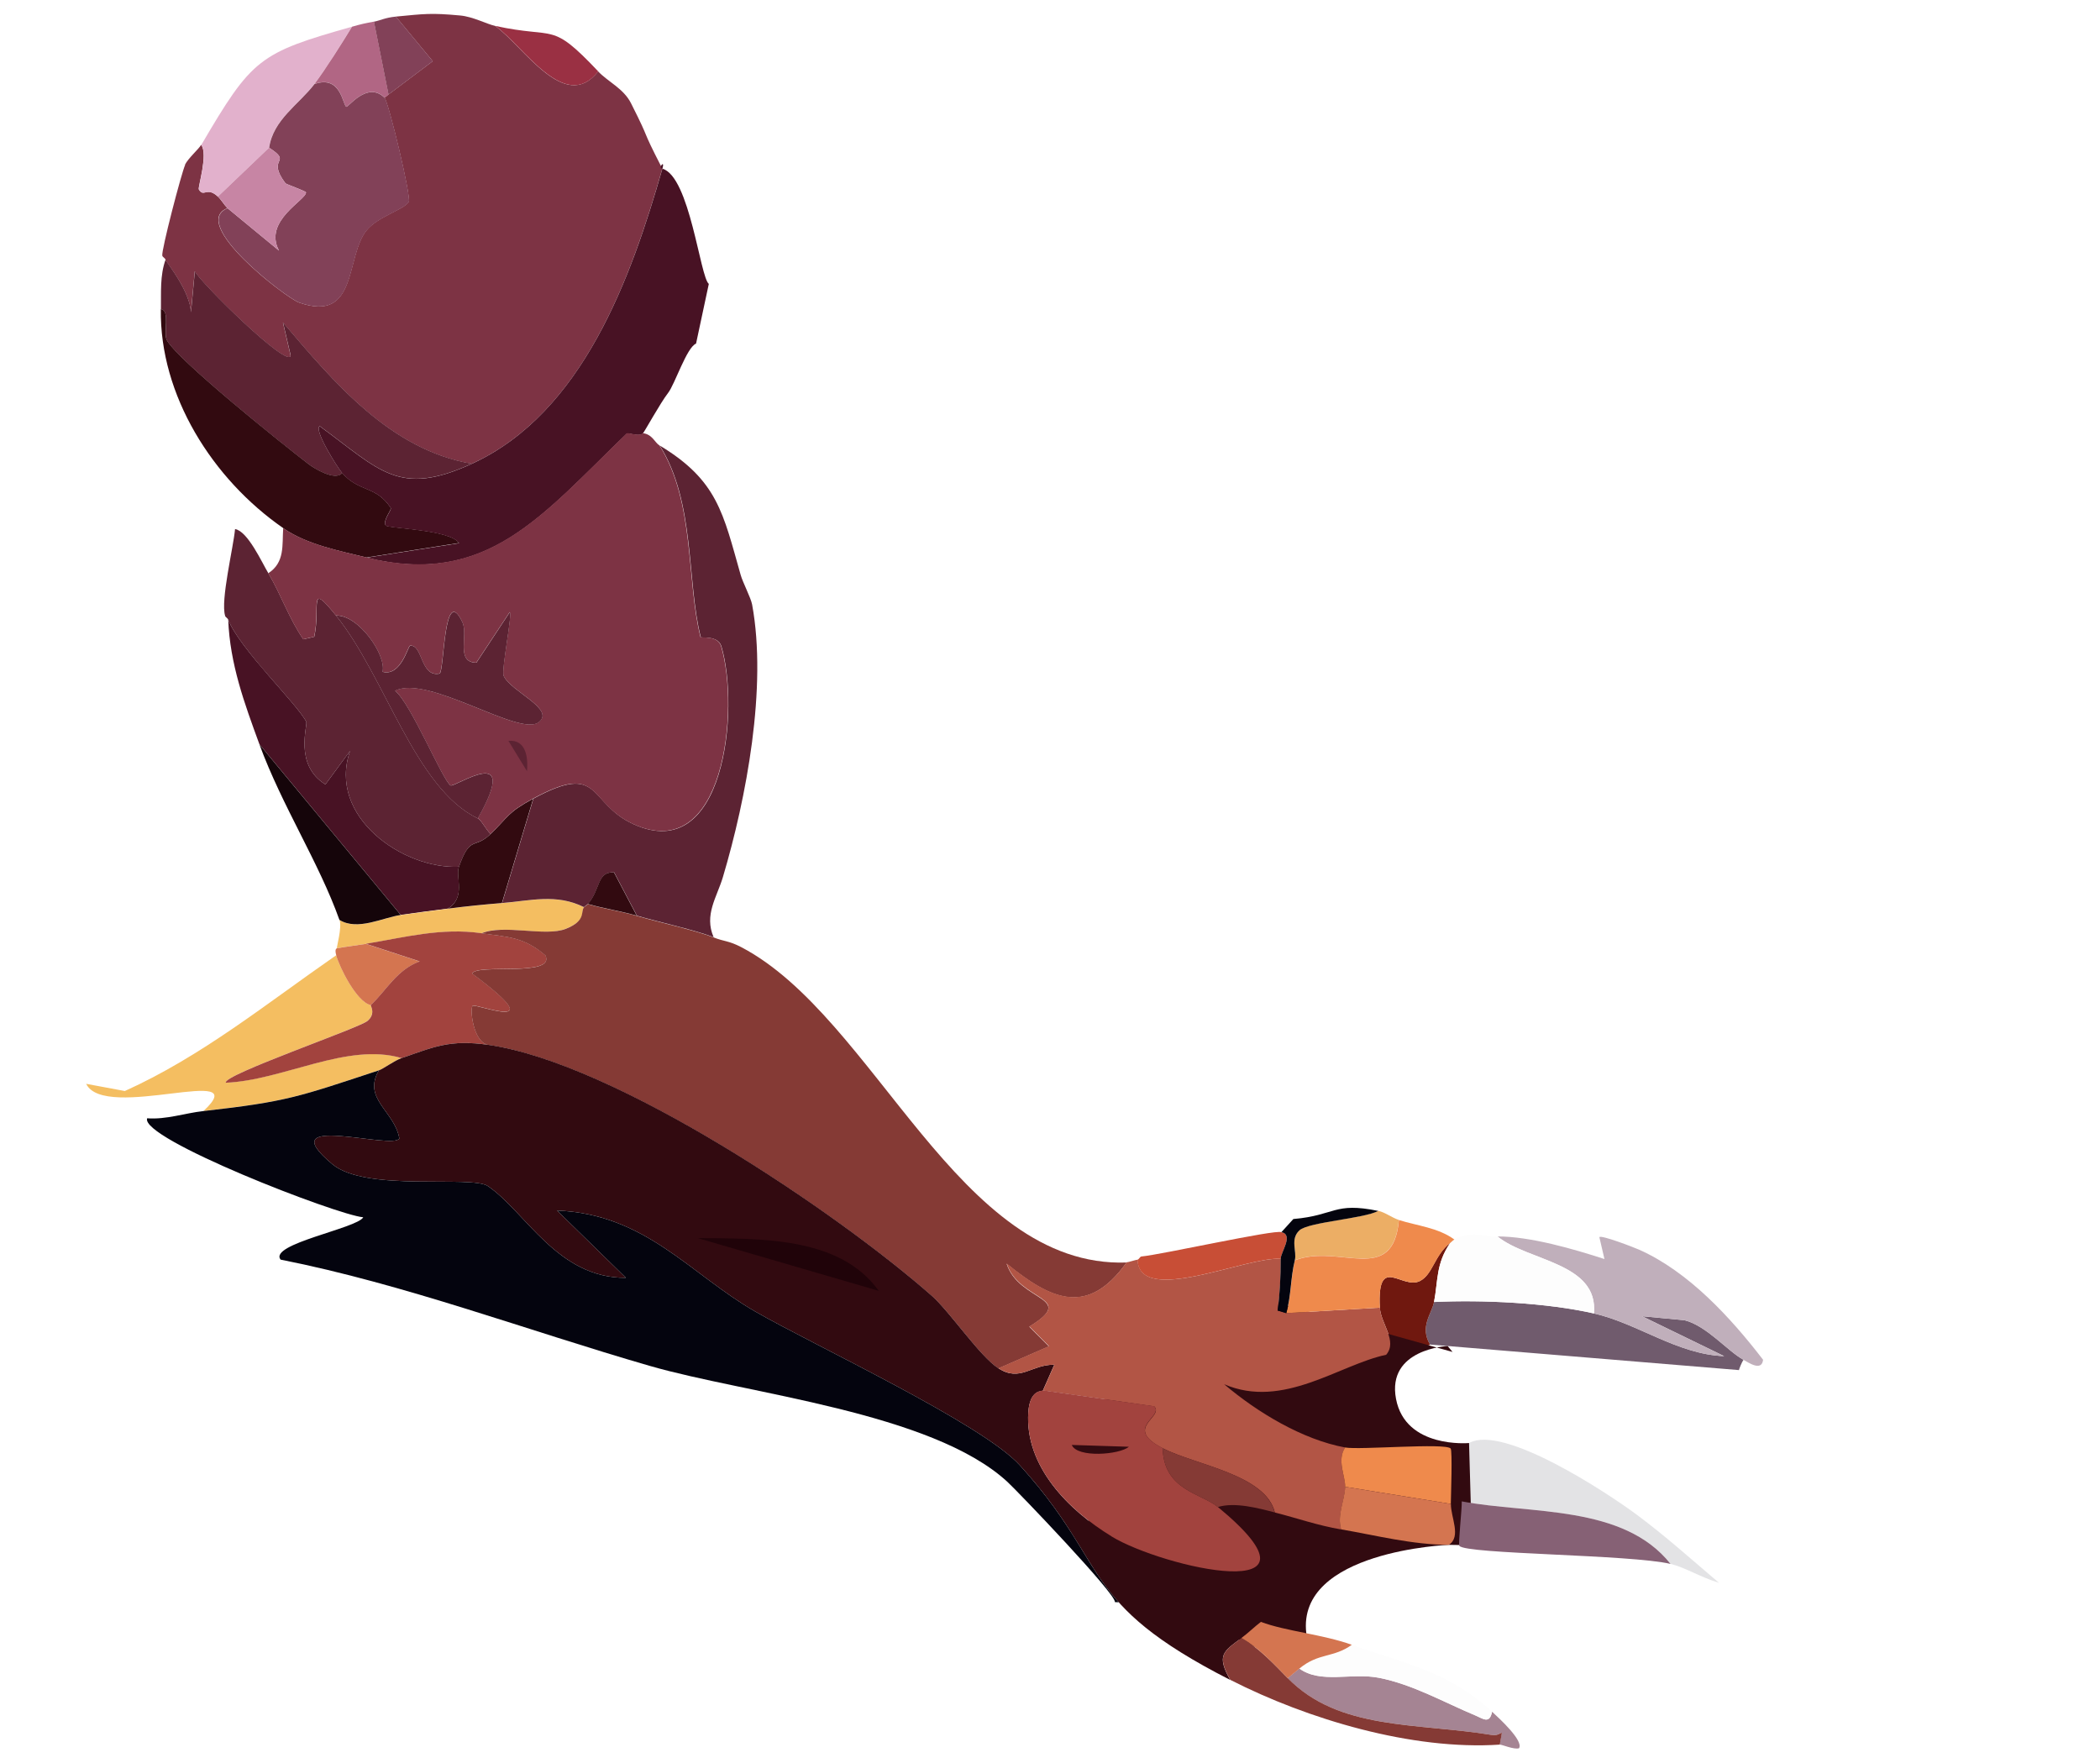
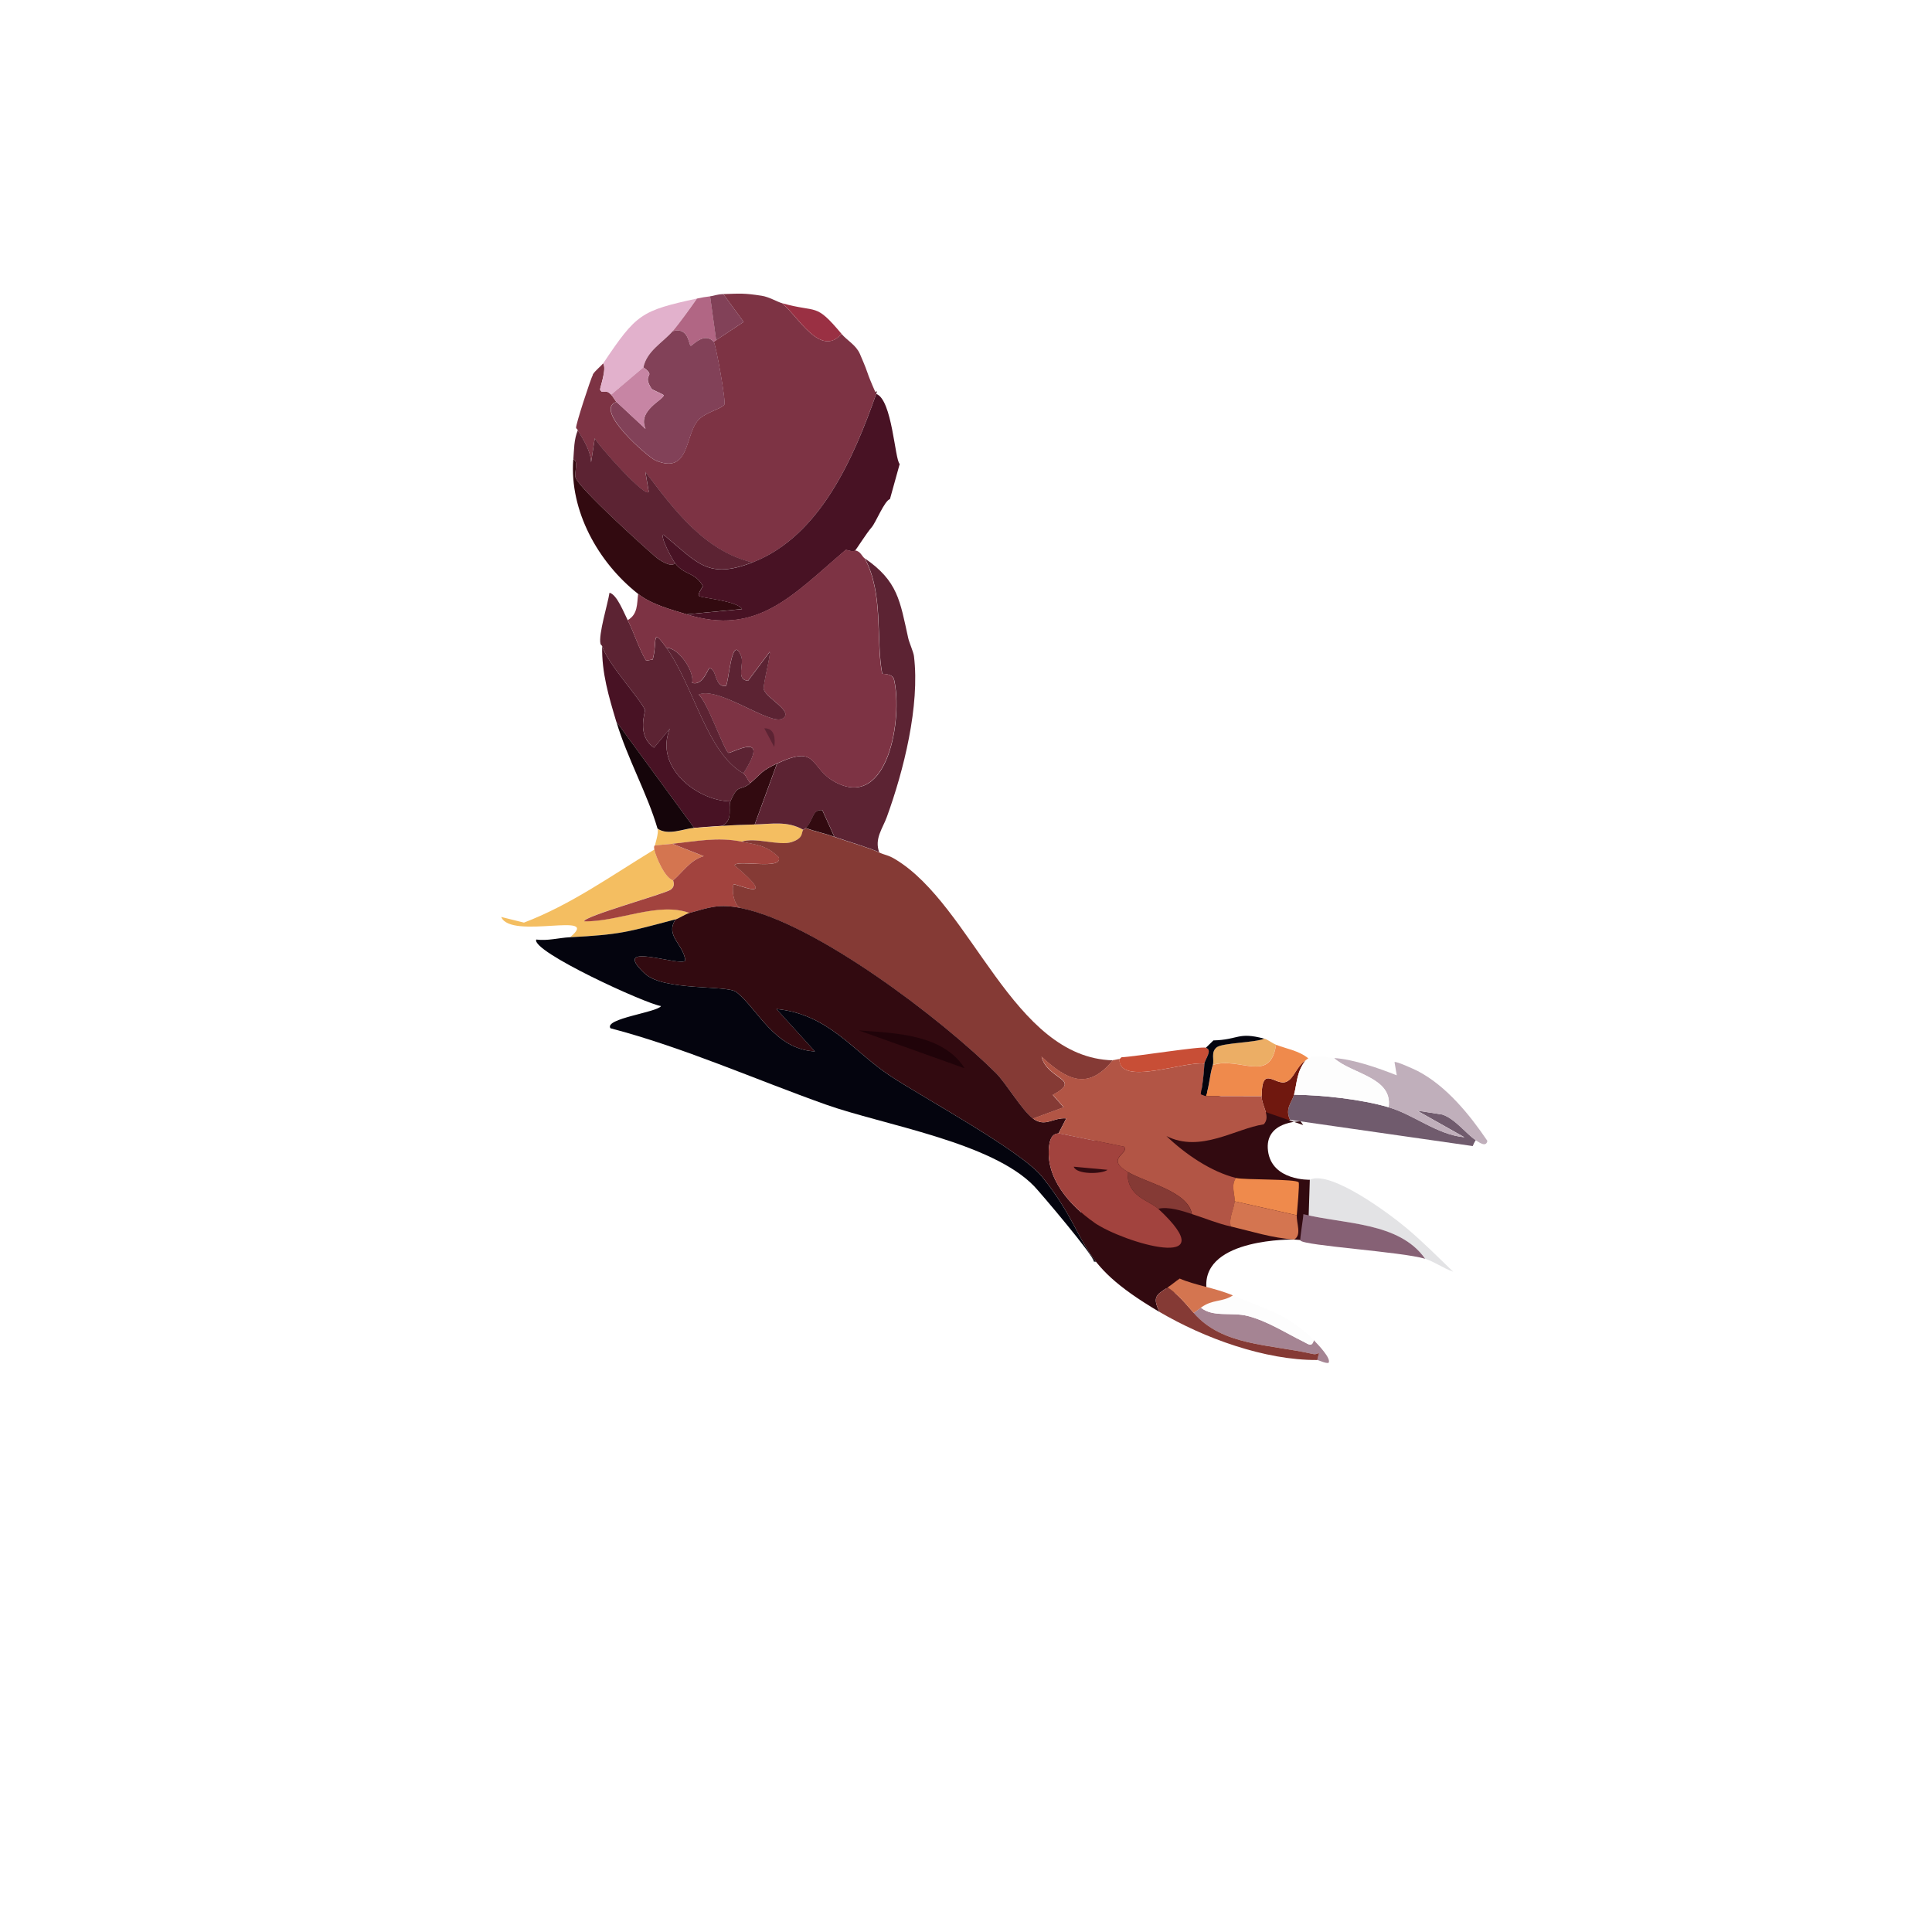
- <svg xmlns="http://www.w3.org/2000/svg" id="Layer_1" version="1.1" viewBox="0 0 230.32 193.31">
+ <svg xmlns="http://www.w3.org/2000/svg" id="ARM_R" version="1.1" viewBox="0 0 500 500">
  <defs>
    <style>
      .st0 {
        fill: #481224;
      }

      .st1 {
        fill: #c0afbb;
      }

      .st2 {
        fill: #866175;
      }

      .st3 {
        fill: #320a10;
      }

      .st4 {
        fill: #ef8a4c;
      }

      .st5 {
        fill: #e2b1cc;
      }

      .st6 {
        fill: #b25545;
      }

      .st7 {
        fill: #824158;
      }

      .st8 {
        fill: #b16684;
      }

      .st9 {
        fill: #853a35;
      }

      .st10 {
        fill: #c84e36;
      }

      .st11 {
        fill: #04040e;
      }

      .st12 {
        fill: #d47550;
      }

      .st13 {
        fill: #200309;
      }

      .st14 {
        fill: #ecae65;
      }

      .st15 {
        fill: #7d3344;
      }

      .st16 {
        fill: #5c2333;
      }

      .st17 {
        fill: #a2433e;
      }

      .st18 {
        fill: #705b6d;
      }

      .st19 {
        fill: #f4be61;
      }

      .st20 {
        fill: #70180f;
      }

      .st21 {
        fill: #15050a;
      }

      .st22 {
        fill: #e3e3e5;
      }

      .st23 {
        fill: #9a3043;
      }

      .st24 {
        fill: #c785a4;
      }

      .st25 {
        fill: #a58493;
      }

      .st26 {
        fill: #fdfdfd;
      }
    </style>
  </defs>
-   <path class="st15" d="M20.28,18.08c.37-.74,1.49-1.7,1.78-2.19.79,1-.38,4.67-.26,4.88.54.93.85-.35,2.08.78.4.37.68.89,1.06,1.28-4.24,1.7,6.46,9.86,7.85,10.35,6.5,2.29,5.06-5.06,7.42-7.93,1.23-1.5,4.06-2.25,4.61-3.1.32-.49-2.23-11.02-2.65-11.43l.43-.35,4.86-3.66-4.05-4.89c3.16-.3,3.82-.42,7.07-.12,1.4.13,2.9.94,3.82,1.14,3.1,2.19,7.65,9.68,11.3,4.99,1.09,1.15,2.78,1.87,3.6,3.48,2.39,4.74.86,2.16,3.44,7.19-3.41,11.92-8.71,26.8-20.9,32.37-8.93-1.52-15.09-8.9-20.71-15.49l.84,3.61c-.18,1.57-9.82-7.91-10.51-9.23l-.51,5.45c.7-2.51-2.6-6.36-2.7-6.73-.04-.17-.3-.27-.35-.43-.14-.5,2.13-9.19,2.51-9.97h-.03Z" />
-   <path class="st16" d="M17.65,33.92c.03-1.83-.12-3.69.51-5.45.1.37,3.39,4.23,2.7,6.73l.51-5.45c.69,1.32,10.33,10.8,10.51,9.23l-.84-3.61c5.62,6.6,11.78,13.97,20.71,15.49-8.03,3.67-10.05.73-16.68-4.12-.7.36,1.93,4.53,2.46,5.14-.75.94-3.1-.52-3.64-.93-2.87-2.19-14.35-11.39-15.59-13.63-.41-.75.4-3.3-.66-3.4h.01Z" />
-   <path class="st3" d="M31.07,57.93c-7.77-5.38-13.57-14.58-13.43-24.02,1.06.1.25,2.65.66,3.4,1.24,2.24,12.72,11.43,15.59,13.63.54.41,2.89,1.87,3.64.93,1.87,2.15,3.71,1.36,5.33,3.84.12.18-.9,1.39-.57,1.91.22.35,7.06.43,8.06,1.94l-10.16,1.59c-3.02-.74-6.53-1.41-9.12-3.21h0Z" />
-   <path class="st5" d="M22.08,15.89c5.57-9.5,6.35-10.08,16.52-12.96-1.11,1.81-2.9,4.68-4.12,6.28-1.7,2.23-4.53,3.9-4.97,6.99l-5.61,5.36c-1.23-1.13-1.54.15-2.08-.78-.13-.21,1.04-3.88.26-4.88h0Z" />
-   <path class="st8" d="M41.02,2.37l1.6,8-.43.35c-1.89-1.88-3.99,1.08-4.21.98-.4-.19-.57-3.52-3.49-2.49,1.21-1.6,3.01-4.46,4.12-6.28.97-.28,1.43-.38,2.41-.56Z" />
-   <path class="st7" d="M41.01,2.38c.73-.14,1.2-.44,2.41-.56l4.05,4.89-4.86,3.66-1.6-8h0Z" />
-   <path class="st0" d="M76.34,37.69c-1.02.4-2.32,4.45-3.06,5.4-.88,1.14-2.59,4.26-2.77,4.45-.42.42-1.62-.12-1.77.03-9.36,9.02-15.31,16.86-28.55,13.6l10.16-1.59c-1-1.51-7.84-1.59-8.06-1.94-.33-.52.69-1.73.57-1.91-1.62-2.49-3.46-1.69-5.33-3.84-.53-.61-3.16-4.79-2.46-5.14,6.63,4.85,8.65,7.79,16.68,4.12,12.18-5.58,17.49-20.46,20.9-32.37.32-1.12-.53,0,0,0,3.01.87,4.13,11.89,5.09,12.64" />
-   <path class="st23" d="M54.31,2.84c6.76,1.48,6.02-.59,11.3,4.99-3.65,4.69-8.2-2.81-11.3-4.99Z" />
-   <path class="st7" d="M29.52,16.21c.44-3.09,3.27-4.76,4.97-6.99,2.91-1.03,3.09,2.3,3.49,2.49.22.1,2.31-2.86,4.21-.98.42.41,2.97,10.94,2.65,11.43-.55.85-3.38,1.61-4.61,3.1-2.36,2.86-.92,10.21-7.42,7.93-1.39-.49-12.08-8.64-7.85-10.35l5.64,4.65c-1.76-3.28,3.01-5.56,2.96-6.39,0-.13-2.19-.9-2.26-1-2.18-2.92.91-2.15-1.79-3.9h0Z" />
-   <path class="st24" d="M23.9,21.56l5.61-5.36c2.69,1.75-.39.99,1.79,3.9.07.1,2.26.88,2.26,1,.05.83-4.72,3.11-2.96,6.39l-5.64-4.65c-.38-.39-.66-.92-1.06-1.28h0Z" />
-   <path class="st16" d="M24.69,67.54c-.52-1.69.91-7.49,1.09-9.51,1.4.24,2.91,3.61,3.66,4.86,1.36,2.28,2.29,5.01,3.83,7.23l1.2-.28c.72-3.33-.7-6.14,2.38-2.33,5.44,6.73,8.64,18.93,15.56,22.26.41.19.92,1.3,1.41,1.7-1.81,1.74-2.22.06-3.48,3.6-6.13.29-14.45-5.48-11.95-12.7l-2.7,3.67c-3.47-2.13-1.92-6.51-2.1-6.87-.96-1.92-7.33-8.01-8.56-11.2-.06-.17-.3-.27-.35-.43h0Z" />
-   <path class="st19" d="M22.32,121.86c5.73-5.32-10.85,1.21-12.87-2.98l4.24.79c8.45-3.81,15.59-9.63,23.18-14.89.35,1.27,2.22,5.11,3.8,5.46-.07.06.58.92-.36,1.73s-15.88,5.93-15.55,6.78c6.26-.25,13.35-4.47,19.29-2.7-.78.27-2,1.18-2.48,1.34-8.86,2.92-10.05,3.43-19.26,4.47h0Z" />
-   <path class="st0" d="M25.03,67.97c1.23,3.18,7.6,9.27,8.56,11.2.18.36-1.37,4.74,2.1,6.87l2.7-3.67c-2.5,7.22,5.82,12.99,11.95,12.7-.4,1.12.8,3.35-1.22,4.59-1.7.22-3.48.44-5.17.69l-15.5-18.72c-1.65-4.5-3.23-8.8-3.42-13.66Z" />
-   <path class="st19" d="M36.95,104.02c-.05-.15.58-2.29.29-3.11,1.97,1.23,4.77-.26,6.72-.54,1.69-.24,3.47-.46,5.17-.69,1.94-.26,3.98-.46,5.94-.62,3.1-.25,5.94-1.07,8.98.45-.4.45.38,1.42-1.99,2.36s-6.8-.55-9.27.5c-4.39-.63-8.41.45-12.67,1.16-1.02.17-2.14.29-3.18.48h.01Z" />
-   <path class="st21" d="M37.23,100.91c-2.25-6.32-6.29-12.49-8.78-19.27l15.5,18.72c-1.95.28-4.74,1.77-6.72.54h0Z" />
-   <path class="st12" d="M36.88,104.79c-.22-.78.08-.74.07-.78,1.04-.18,2.15-.31,3.18-.48l5.9,1.93c-2.51.89-3.71,3.25-5.36,4.79-1.58-.35-3.45-4.19-3.8-5.46h.01Z" />
-   <path class="st3" d="M53.8,91.48c2.02-1.94,1.81-2.32,4.68-3.88l-3.43,11.45c-1.96.16-3.99.36-5.94.62,2.02-1.23.82-3.46,1.22-4.59,1.26-3.54,1.67-1.86,3.48-3.6h0Z" />
-   <path class="st17" d="M40.67,110.24c1.65-1.54,2.85-3.89,5.36-4.79l-5.9-1.93c4.26-.71,8.28-1.79,12.67-1.16,2.97.43,4.66.4,7.03,2.43,1.11,2.41-7.55.86-8.04,1.99,9.06,6.73.47,3.26.06,3.54-.35.24.04,4.08,1.75,4.29-4.26-.62-5.99.22-9.55,1.45-5.95-1.77-13.04,2.46-19.29,2.7-.33-.86,14.6-5.97,15.55-6.78s.3-1.67.36-1.73h0Z" />
-   <path class="st9" d="M52.79,102.38c2.47-1.05,7,.4,9.27-.5s1.59-1.9,1.99-2.36c.12-.13.31-.22.43-.35,1.75.51,3.63.78,5.37,1.29,2.33.68,6.49,1.6,8.41,2.36,1.18.47,1.64.34,3.04,1.07,14.72,7.7,23.78,35.23,42.26,34.59-4.29,5.99-8.3,4.08-13.16.13,1.36,4.23,7.87,3.62,2.49,6.91l2.15,2.16-5.53,2.42c-2.02-1.28-5.33-6.22-7.3-7.95-10.57-9.3-34.69-25.51-48.62-27.53-1.71-.22-2.09-4.06-1.75-4.29.41-.28,9,3.19-.06-3.54.49-1.13,9.15.42,8.04-1.99-2.37-2.03-4.06-2.01-7.03-2.43h0Z" />
-   <path class="st16" d="M58.52,87.59c7.5-4.07,5.89.47,10.92,2.79,10.08,4.64,11.71-12.67,9.68-19.49-.36-1.22-2.23-.88-2.26-1-1.56-6.15-.59-14.84-4.5-21.02,6.35,3.83,6.95,7.43,8.87,14.18.23.83,1.12,2.51,1.26,3.26,1.67,9.07-.63,21.25-3.21,29.91-.65,2.18-2.08,4.13-1.01,6.58-1.92-.76-6.08-1.68-8.41-2.36l-2.5-4.75c-1.91-.11-1.48,1.92-2.88,3.46-.13.13-.31.21-.43.35-3.03-1.51-5.87-.7-8.98-.45l3.43-11.45h.02Z" />
+   <path class="st15" d="M153.4,96.95c.58-1.01,2.23-2.26,2.68-2.92,1.02,1.47-.93,6.51-.78,6.82.68,1.35,1.22-.42,2.85,1.27.53.55.88,1.3,1.38,1.88-6.09,2.03,8.22,14.36,10.13,15.17,8.92,3.76,7.52-6.67,11.07-10.49,1.85-2,5.88-2.81,6.72-3.96.49-.66-2.2-15.63-2.75-16.24l.63-.45,7.12-4.72-5.26-7.2c4.45-.15,5.39-.27,9.92.43,1.95.3,3.99,1.56,5.26,1.92,4.16,3.33,9.91,14.21,15.42,7.95,1.43,1.7,3.74,2.86,4.75,5.18,2.95,6.84,1.02,3.1,4.21,10.37-5.78,16.42-14.47,36.83-32.02,43.61-12.39-2.88-20.4-13.75-27.72-23.46l.87,5.13c-.38,2.19-13.1-11.91-13.95-13.82l-1.17,7.6c1.19-3.46-3.11-9.13-3.22-9.66-.04-.24-.4-.4-.45-.63-.15-.71,3.76-12.7,4.36-13.76h-.04Z" />
+   <path class="st16" d="M148.38,118.92c.2-2.56.14-5.18,1.17-7.6.11.53,4.39,6.21,3.22,9.66l1.17-7.6c.86,1.91,13.57,16.01,13.95,13.82l-.87-5.13c7.32,9.72,15.33,20.57,27.72,23.46-11.56,4.47-14.15.18-23.03-7.18-1.01.45,2.32,6.51,3.01,7.41-1.13,1.25-4.3-.99-5.02-1.61-3.84-3.31-19.15-17.17-20.7-20.42-.51-1.09.84-4.59-.64-4.82,0,0,.01,0,.01,0Z" />
+   <path class="st3" d="M165.16,153.71c-10.44-8.2-17.79-21.58-16.8-34.8,1.48.23.13,3.74.64,4.82,1.55,3.24,16.86,17.09,20.7,20.42.72.62,3.89,2.86,5.02,1.61,2.44,3.17,5.09,2.22,7.15,5.83.15.26-1.38,1.87-.96,2.63.28.51,9.86,1.2,11.13,3.4l-14.37,1.37c-4.17-1.29-9.03-2.53-12.51-5.27h0Z" />
+   <path class="st5" d="M156.11,94.03c8.61-12.84,9.75-13.59,24.25-16.77-1.71,2.44-4.46,6.31-6.3,8.45-2.57,2.98-6.68,5.08-7.56,9.38l-8.31,7.04c-1.63-1.69-2.17.08-2.85-1.27-.16-.31,1.78-5.35.78-6.82h0Z" />
+   <path class="st8" d="M183.79,76.68l1.57,11.35-.63.45c-2.49-2.79-5.68,1.18-5.98,1.02-.54-.3-.5-4.98-4.68-3.78,1.83-2.14,4.59-6,6.3-8.45,1.38-.31,2.04-.41,3.42-.58Z" />
+   <path class="st7" d="M183.78,76.69c1.03-.13,1.72-.52,3.42-.58l5.26,7.2-7.12,4.72-1.57-11.35h0Z" />
+   <path class="st0" d="M230.32,129.16c-1.46.47-3.63,6.04-4.74,7.31-1.33,1.52-3.99,5.75-4.26,6-.62.55-2.26-.3-2.48-.11-13.88,11.85-22.88,22.34-41.16,16.65l14.37-1.37c-1.27-2.2-10.85-2.89-11.13-3.4-.42-.76,1.11-2.37.96-2.63-2.06-3.63-4.71-2.66-7.15-5.83-.69-.9-4.02-6.98-3.01-7.41,8.88,7.36,11.47,11.65,23.03,7.18,17.54-6.79,26.24-27.2,32.02-43.61.54-1.54-.74-.04,0,0,4.15,1.47,4.79,17.01,6.07,18.14" />
+   <path class="st23" d="M202.38,78.46c9.35,2.64,8.49-.32,15.42,7.95-5.51,6.27-11.26-4.63-15.42-7.95Z" />
+   <path class="st7" d="M166.51,95.1c.88-4.29,4.98-6.4,7.56-9.38,4.17-1.2,4.14,3.48,4.68,3.78.3.16,3.48-3.81,5.98-1.02.55.61,3.24,15.58,2.75,16.24-.84,1.14-4.87,1.97-6.72,3.96-3.55,3.81-2.15,14.23-11.07,10.49-1.91-.8-16.2-13.13-10.13-15.17l7.51,6.99c-2.19-4.75,4.69-7.54,4.69-8.71.01-.18-2.99-1.45-3.08-1.59-2.81-4.28,1.46-2.94-2.18-5.62h.01Z" />
+   <path class="st24" d="M158.18,102.13l8.31-7.04c3.62,2.68-.63,1.35,2.18,5.62.09.15,3.09,1.42,3.08,1.59,0,1.17-6.88,3.96-4.69,8.71l-7.51-6.99c-.5-.58-.85-1.35-1.38-1.88h0Z" />
+   <path class="st16" d="M155.41,166.64c-.59-2.41,1.91-10.42,2.33-13.24,1.94.45,3.77,5.3,4.72,7.12,1.71,3.31,2.79,7.21,4.76,10.46l1.71-.29c1.29-4.61-.46-8.66,3.53-3.06,7.06,9.89,10.51,27.26,19.93,32.51.56.3,1.18,1.9,1.83,2.5-2.68,2.29-3.12-.1-5.18,4.75-8.62-.11-19.79-8.9-15.68-18.81l-4.09,4.92c-4.68-3.28-2.14-9.29-2.36-9.81-1.18-2.77-9.6-11.84-11.05-16.42-.07-.24-.4-.4-.45-.63h.01Z" />
+   <path class="st19" d="M147.51,242.57c8.48-6.97-15.31.78-17.79-5.26l5.88,1.46c12.16-4.63,22.66-12.18,33.74-18.91.38,1.81,2.68,7.35,4.87,7.97-.1.08.74,1.34-.65,2.39s-22.76,6.97-22.37,8.19c8.79.18,19.09-5.14,27.26-2.16-1.12.31-2.9,1.49-3.59,1.67-12.66,3.35-14.37,3.96-27.37,4.64h.01Z" />
+   <path class="st0" d="M155.85,167.27c1.46,4.56,9.87,13.63,11.05,16.42.22.52-2.32,6.53,2.36,9.81l4.09-4.92c-4.11,9.91,7.06,18.7,15.68,18.81-.66,1.54.84,4.76-2.1,6.33-2.4.16-4.91.32-7.3.53l-20.15-27.54c-1.93-6.45-3.78-12.61-3.64-19.43Z" />
+   <path class="st19" d="M169.52,218.8c-.06-.21,1.01-3.16.67-4.33,2.66,1.89,6.71.04,9.46-.19,2.39-.19,4.9-.35,7.3-.53,2.74-.2,5.62-.31,8.38-.37,4.37-.09,8.42-1,12.55,1.39-.6.6.41,2.02-2.99,3.14s-9.48-1.34-13.03-.08c-6.1-1.25-11.82-.08-17.86.56-1.44.15-3.02.23-4.5.4h.01s0,.01,0,.01Z" />
+   <path class="st21" d="M170.17,214.46c-2.62-9.05-7.76-18.04-10.68-27.75l20.15,27.54c-2.76.23-6.79,2.08-9.46.19h0Z" />
+   <path class="st12" d="M169.35,219.87c-.24-1.11.17-1.03.16-1.09,1.47-.16,3.04-.25,4.5-.4l8.11,3.2c-3.59,1.04-5.47,4.24-7.92,6.26-2.18-.62-4.48-6.16-4.87-7.97h.01Z" />
+   <path class="st3" d="M194.19,202.65c2.99-2.55,2.73-3.1,6.89-5.04l-5.77,15.76c-2.76.06-5.62.17-8.38.37,2.93-1.55,1.44-4.78,2.1-6.33,2.06-4.86,2.5-2.47,5.18-4.75h-.01Z" />
+   <path class="st17" d="M174.21,227.83c2.44-2.02,4.32-5.21,7.92-6.26l-8.11-3.2c6.03-.64,11.76-1.81,17.86-.56,4.13.85,6.5.95,9.65,4,1.35,3.47-10.65.57-11.44,2.11,12.13,10.2.38,4.61-.21,4.97-.51.31-.29,5.72,2.09,6.16-5.92-1.23-8.41-.2-13.51,1.23-8.19-2.98-18.48,2.35-27.26,2.16-.39-1.23,20.97-7.14,22.37-8.19s.56-2.32.65-2.39h0Z" />
+   <path class="st9" d="M191.86,217.84c3.55-1.26,9.78,1.15,13.03.08,3.26-1.07,2.39-2.53,2.99-3.14.18-.17.45-.28.63-.45,2.41.86,5.02,1.4,7.42,2.26,3.21,1.15,8.96,2.79,11.59,4.02,1.61.76,2.27.61,4.17,1.76,19.98,12.03,30.36,51.38,56.31,52.04-6.52,8.03-11.98,5.02-18.46-.93,1.55,6.04,10.72,5.74,2.91,9.89l2.83,3.21-7.95,2.93c-2.72-1.96-6.95-9.17-9.56-11.76-14.03-13.93-46.47-38.68-65.82-42.68-2.38-.45-2.59-5.87-2.09-6.16.6-.36,12.34,5.23.21-4.97.78-1.54,12.79,1.36,11.44-2.11-3.15-3.05-5.52-3.16-9.65-4h0Z" />
+   <path class="st16" d="M201.13,197.59c10.85-5.07,8.22,1.16,15.07,4.83,13.74,7.35,17.48-16.77,15.21-26.5-.4-1.74-3.05-1.42-3.08-1.59-1.67-8.75.42-20.85-4.53-29.84,8.58,5.9,9.11,11,11.24,20.62.25,1.18,1.36,3.61,1.49,4.68,1.58,12.85-2.68,29.73-7.02,41.65-1.09,3-3.26,5.61-1.97,9.14-2.63-1.23-8.38-2.87-11.59-4.02l-3.1-6.87c-2.67-.32-2.24,2.57-4.33,4.61-.19.17-.45.27-.63.45-4.12-2.37-8.17-1.48-12.55-1.39l5.77-15.76h.03s0-.01,0-.01Z" />
  <g>
-     <path class="st3" d="M41.56,117.4c.48-.16,1.7-1.07,2.48-1.34,3.56-1.22,5.28-2.07,9.55-1.45,13.94,2.01,38.06,18.23,48.62,27.53,1.97,1.74,5.28,6.67,7.3,7.95,2.4,1.53,3.59-.43,6.12-.4-.42.94-.83,1.9-1.25,2.83-.06.13-1.43-.18-1.6,2.4-.39,5.93,4.44,10.75,9.12,13.61,4.19,3.63,10.99,7.38,16.38,9.39-.73.55-1.39,1.22-2.13,1.76-2.02,1.47-2.74,1.91-1.22,4.59-16.78-8.56-13.02-12.48-23.09-23.56-4.15-4.57-22.58-13.15-29.02-16.86-7.13-4.1-12.02-10.69-21.72-11.07l7.55,7.38c-7.53.04-11-7.25-15.14-10.06-1.82-1.23-13.35.68-17.04-2.39-7.01-5.83,6.66-1.51,7.33-2.84-.54-3.02-4.08-4.35-2.24-7.47h0Z" />
-     <path class="st3" d="M82.33,132.42c-9.76,2.3-17.35-2.78-22.53-10.75,2.83,2.13,23.09,8,22.53,10.75Z" />
-     <path class="st13" d="M96.38,141.59l-19.86-5.79c6.71.08,15.55-.24,19.86,5.79Z" />
+     <path class="st3" d="M174.85,237.94c.69-.18,2.47-1.36,3.59-1.67,5.09-1.41,7.57-2.46,13.51-1.23,19.37,3.99,51.81,28.76,65.82,42.68,2.61,2.6,6.84,9.79,9.56,11.76,3.23,2.35,5.07-.3,8.61-.04-.67,1.28-1.32,2.59-1.99,3.86-.1.18-1.99-.37-2.44,3.23-1.05,8.28,5.32,15.44,11.63,19.84,5.57,5.44,14.78,11.27,22.17,14.54-1.07.71-2.05,1.59-3.13,2.29-2.96,1.89-4,2.45-2.1,6.33-22.8-13.41-17.2-18.59-30.37-34.97-5.43-6.76-30.54-20.33-39.25-26.08-9.65-6.35-15.94-16-29.51-17.35l9.96,10.98c-10.56-.58-14.81-11.09-20.37-15.38-2.45-1.88-18.77-.17-23.68-4.79-9.33-8.76,9.46-1.55,10.51-3.36-.5-4.28-5.35-6.44-2.51-10.66h0Z" />
+     <path class="st3" d="M230.72,262.43c-13.87,2.4-24.08-5.36-30.67-16.97,3.79,3.22,31.69,13.16,30.67,16.97Z" />
+     <path class="st13" d="M249.64,276.47l-27.35-9.79c9.4.68,21.81.98,27.35,9.79Z" />
  </g>
  <g>
-     <path class="st15" d="M29.42,62.88c1.85-1.2,1.51-3.09,1.64-4.95,2.59,1.79,6.1,2.47,9.12,3.21,13.24,3.26,19.19-4.59,28.55-13.6.16-.15,1.35.39,1.77-.03,1.06.13,1.32,1.05,1.83,1.35,3.91,6.18,2.94,14.87,4.5,21.02.03.12,1.9-.22,2.26,1,2.04,6.82.4,24.13-9.68,19.49-5.03-2.31-3.42-6.86-10.92-2.79-2.87,1.56-2.66,1.94-4.68,3.88-.49-.4-1-1.51-1.41-1.7,4.83-8.53-2.54-3.34-2.99-3.62-.88-.54-4.38-9.05-6.09-10.38,3.64-1.82,13.62,5.1,15.76,3.45,1.86-1.44-3.04-3.35-3.84-5.07-.29-.63.98-6.85.66-7l-3.66,5.54c-2.31-.03-.85-3.01-1.54-4.46-2.06-4.32-1.97,5.41-2.49,5.65-2.12.46-1.84-3.22-3.24-3.05-.23.03-1.02,3.42-3.02,2.86.45-1.84-2.66-6.27-5.11-6.17-3.08-3.81-1.67-1-2.38,2.33l-1.2.28c-1.54-2.22-2.47-4.95-3.83-7.23h0Z" />
-     <path class="st16" d="M52.41,89.78c-6.92-3.32-10.12-15.52-15.56-22.26,2.45-.11,5.56,4.33,5.11,6.17,2.01.55,2.79-2.83,3.02-2.86,1.4-.18,1.12,3.51,3.24,3.05.52-.24.43-9.97,2.49-5.65.69,1.45-.78,4.43,1.54,4.46l3.66-5.54c.32.15-.95,6.37-.66,7,.8,1.72,5.7,3.63,3.84,5.07-2.13,1.64-12.12-5.27-15.76-3.45,1.71,1.32,5.22,9.84,6.09,10.38.44.28,7.81-4.91,2.99,3.62h0Z" />
-     <path class="st16" d="M57.8,84.59l-2.04-3.33c1.96-.18,2.17,1.89,2.04,3.33Z" />
+     <path class="st15" d="M162.43,160.5c2.69-1.53,2.38-4.2,2.72-6.8,3.48,2.73,8.34,3.98,12.51,5.27,18.28,5.69,27.28-4.81,41.16-16.65.24-.2,1.86.66,2.48.11,1.47.27,1.76,1.58,2.45,2.05,4.96,8.99,2.87,21.09,4.53,29.84.03.17,2.68-.15,3.08,1.59,2.28,9.73-1.47,33.85-15.21,26.5-6.85-3.66-4.21-9.9-15.07-4.83-4.15,1.94-3.89,2.49-6.89,5.04-.65-.6-1.27-2.2-1.83-2.5,7.49-11.55-3.28-4.9-3.89-5.33-1.19-.83-5.38-13.05-7.66-15.06,5.26-2.24,18.66,8.3,21.8,6.16,2.73-1.86-3.98-4.95-4.95-7.43-.35-.91,1.95-9.52,1.52-9.76l-5.6,7.46c-3.24-.24-.94-4.29-1.78-6.38-2.52-6.23-3.22,7.42-3.97,7.71-3.01.47-2.31-4.67-4.28-4.55-.32.02-1.72,4.71-4.47,3.75.79-2.54-3.2-9.01-6.64-9.08-4-5.6-2.26-1.54-3.53,3.06l-1.71.29c-1.97-3.24-3.04-7.15-4.76-10.46h-.01Z" />
+     <path class="st16" d="M192.39,200.15c-9.42-5.24-12.87-22.61-19.93-32.51,3.44.05,7.43,6.54,6.64,9.08,2.77.94,4.15-3.73,4.47-3.75,1.98-.13,1.27,5.01,4.28,4.55.75-.29,1.44-13.94,3.97-7.71.84,2.09-1.47,6.14,1.78,6.38l5.6-7.46c.44.24-1.87,8.85-1.52,9.76.98,2.48,7.68,5.57,4.95,7.43-3.12,2.12-16.54-8.41-21.8-6.16,2.29,1.99,6.49,14.23,7.66,15.06.59.43,11.36-6.22,3.89,5.33h0Z" />
+     <path class="st16" d="M200.38,193.33l-2.58-4.84c2.76-.09,2.88,2.83,2.58,4.84Z" />
  </g>
-   <path class="st3" d="M64.46,99.15c1.41-1.54.97-3.57,2.88-3.46l2.5,4.75c-1.74-.51-3.62-.78-5.37-1.29h-.01Z" />
-   <path class="st11" d="M122.7,175.75c-3.71-4.14-4.68-8.24-10.86-15.04-4.15-4.57-22.58-13.15-29.02-16.86-7.13-4.1-12.02-10.69-21.72-11.07l7.55,7.38c-7.53.04-11-7.25-15.14-10.06-1.82-1.23-13.35.68-17.04-2.39-7.01-5.83,6.66-1.51,7.33-2.84-.54-3.02-4.08-4.35-2.24-7.47-8.86,2.92-10.05,3.43-19.26,4.47-2.01.22-4.07.95-6.16.79-.84,2.22,20.79,10.6,23.7,10.86-.69,1.22-10.37,2.93-9.07,4.64,13.7,2.72,27,7.76,40.5,11.66,10.71,3.1,30.9,5.05,39.22,12.72,1.13,1.04,11.94,12.32,11.79,13.19" />
-   <path class="st18" d="M157.29,142.81c5.35-.25,12.36.08,17.54,1.26,4.81,1.1,9.12,4.48,14.27,4.68l-9.01-4.38,4.67.44c2.44.62,4.7,3.38,6.46,4.34-.16.21-.49,1.02-.5,1.13l-33.88-2.8c-1.16-1.98.18-3.34.44-4.67h.01Z" />
-   <path class="st22" d="M161.13,158.28c3.73-2.09,15.16,5.48,18.3,7.8s6.12,5,9.1,7.53c-1.99-.59-3.72-1.69-5.3-2.07-5.2-6.52-15.37-5.43-22.9-6.86-.05-1.53-1.07-5.35.8-6.4Z" />
-   <path class="st20" d="M151.33,143.43c-.3-5.96,2.43-1.93,4.4-2.92,1.42-.72,1.58-2.85,3.34-4.2-1.6,2.3-1.34,4.18-1.79,6.5-.26,1.33-1.6,2.69-.44,4.67-1.52.82-3.2.78-4.81,1.12,1.28-1.51-.6-3.42-.69-5.17h-.01Z" />
-   <path class="st1" d="M174.82,144.07c.5-5.6-7.23-5.71-10.58-8.45,3.59,0,8.31,1.37,11.73,2.48l-.56-2.41c.27-.23,3.72,1.1,4.38,1.39,5.42,2.42,10.03,7.45,13.58,12.07-.16,1.31-1.57.32-2.16,0-1.76-.97-4.02-3.72-6.46-4.34l-4.67-.44,9.01,4.38c-5.15-.2-9.46-3.58-14.27-4.68h0Z" />
-   <path class="st3" d="M159.31,148.29l-20.07-5.62-19.18,11.49-.77,15.06s25.05,18.98,23.98,9.93c-1.07-9.05,15.62-9.7,15.62-9.7l2.55.04-.32-11.21s-6.97.65-8.01-4.84,5.66-5.8,5.66-5.8" />
-   <path class="st26" d="M159.5,135.96c1.54-.9,3.21-.34,4.74-.34,3.35,2.74,11.08,2.85,10.58,8.45-5.18-1.18-12.19-1.51-17.54-1.26.45-2.32.19-4.2,1.79-6.5.15-.11.28-.26.43-.35Z" />
-   <path class="st14" d="M142.01,138.23c.25-1-.53-2.32.51-3.29.98-.91,7.08-1.28,8.64-2.13.75.16,1.51.76,2.26,1-.65,7.29-6.55,2.53-11.4,4.42h0Z" />
-   <path class="st6" d="M109.52,150.07l5.53-2.42-2.15-2.16c5.38-3.3-1.13-2.68-2.49-6.91,4.86,3.95,8.87,5.87,13.16-.13.23,0,.94-.26,1.2-.28.19,5.13,12.03-.4,15.7-.09,0,1.91-.08,3.77-.34,5.66l.95.29,10.26-.6c.09,1.76,1.97,3.67.69,5.17-5.12,1.07-11.3,6.02-17.77,3.23,3.61,3.07,8.59,6.08,13.28,6.94-.95,1.39.03,3.17,0,4.32-.05,1.48-.92,3.12-.44,4.67-2.63-.45-4.76-1.22-7.28-1.86-.99-4.16-8.73-5.21-12.29-7.04-4.42-2.26.2-3.41-.94-4.6l-12.2-1.74c.42-.94.83-1.89,1.25-2.83-2.53-.03-3.72,1.92-6.12.4v-.02Z" />
-   <path class="st25" d="M141.22,184.07l1.28-1.06c2.34,1.71,5.7.43,8.73,1.02,3.72.73,7.15,2.7,10.6,4.14.82.34,1.54.97,1.81-.42.77.71,3.5,3.2,2.96,4.01-.56.17-1.89-.42-2.12-.4.39-2.25.36-.86-.88-1.06-8.24-1.35-16.76-.5-22.37-6.23h-.01Z" />
-   <path class="st9" d="M134.94,184.26c-1.52-2.68-.8-3.11,1.22-4.59,1.96,1.11,3.52,2.81,5.08,4.4,5.61,5.74,14.13,4.88,22.37,6.23,1.24.2,1.27-1.19.88,1.06-9.62.64-21.06-2.77-29.55-7.1h0Z" />
-   <path class="st4" d="M147.53,163.09c.04-1.15-.94-2.94,0-4.32,1.58.29,11.01-.53,11.57.11.21.22.03,5.24.02,6.08l-11.6-1.88h0Z" />
-   <path class="st12" d="M147.09,167.75c-.48-1.56.39-3.19.44-4.67l11.6,1.88c-.03,1.44,1.18,3.59-.23,4.49-4.04-.02-7.88-1.02-11.81-1.7h0Z" />
-   <path class="st26" d="M142.51,183.01c2.1-1.74,3.75-1.15,5.74-2.6,5.72,2.04,10.47,2.83,15.4,7.34-.28,1.39-.99.76-1.81.42-3.45-1.44-6.88-3.41-10.6-4.14-3.02-.59-6.38.69-8.73-1.02h0Z" />
-   <path class="st12" d="M136.16,179.66c.74-.54,1.4-1.21,2.13-1.76,2.76,1.03,6.72,1.35,9.97,2.51-1.99,1.45-3.64.86-5.74,2.6l-1.28,1.06c-1.56-1.59-3.12-3.29-5.08-4.4h0Z" />
-   <path class="st4" d="M142.03,138.24c4.85-1.89,10.75,2.87,11.4-4.42,2.02.64,4.29.83,6.08,2.14-.16.09-.29.24-.43.35-1.76,1.36-1.92,3.48-3.34,4.2-1.97.99-4.71-3.04-4.4,2.92l-10.26.6c.55-1.91.46-3.87.94-5.8h.01Z" />
-   <path class="st10" d="M140.45,138.08c-3.67-.31-15.5,5.22-15.7.09.16-.01.28-.34.43-.35,2.23-.21,14.65-2.98,15.36-2.67,1.37.3-.08,2.19-.08,2.94h0Z" />
+   <path class="st3" d="M208.48,214.29c2.11-2.04,1.66-4.92,4.33-4.61l3.1,6.87c-2.4-.86-5.01-1.4-7.42-2.26,0,0-.01,0-.01,0Z" />
+   <path class="st11" d="M283.65,326.56c-4.85-6.12-5.86-11.94-13.95-22-5.43-6.76-30.54-20.33-39.25-26.08-9.65-6.35-15.94-16-29.51-17.35l9.96,10.98c-10.56-.58-14.81-11.09-20.37-15.38-2.45-1.88-18.77-.17-23.68-4.79-9.33-8.76,9.46-1.55,10.51-3.36-.5-4.28-5.35-6.44-2.51-10.66-12.66,3.35-14.37,3.96-27.37,4.64-2.84.14-5.78.99-8.7.59-1.36,3.04,28.24,16.61,32.3,17.22-1.07,1.65-14.78,3.23-13.1,5.74,18.97,4.97,37.19,13.15,55.78,19.76,14.75,5.25,42.88,9.68,53.9,21.14,1.5,1.55,15.7,18.27,15.41,19.48" />
+   <path class="st18" d="M334.91,283.31c7.52.1,17.32,1.15,24.48,3.25,6.65,1.95,12.4,7.05,19.61,7.76l-12.26-6.9,6.51,1.01c3.37,1.07,6.3,5.13,8.69,6.63-.24.28-.77,1.39-.8,1.54l-47.25-6.78c-1.46-2.87.53-4.67,1.01-6.51h.01s0,0,0,0Z" />
+   <path class="st22" d="M338.98,305.32c5.4-2.61,20.79,8.96,24.99,12.48,4.21,3.52,8.16,7.52,12.12,11.32-2.74-.99-5.07-2.68-7.25-3.35-6.74-9.58-21.08-8.91-31.52-11.55.06-2.15-1.05-7.59,1.66-8.9h0Z" />
+   <path class="st20" d="M326.5,283.68c.08-8.38,3.57-2.5,6.41-3.72,2.05-.89,2.45-3.86,5.04-5.6-2.44,3.09-2.23,5.75-3.06,8.96-.48,1.84-2.47,3.64-1.01,6.51-2.2,1.02-4.55.82-6.84,1.16,1.92-2.01-.55-4.84-.53-7.3h-.01Z" />
+   <path class="st1" d="M359.37,286.56c1.17-7.81-9.65-8.61-14.12-12.74,5.03.3,11.53,2.62,16.23,4.47l-.58-3.42c.4-.3,5.12,1.86,6.02,2.32,7.39,3.85,13.43,11.29,18.01,18.06-.33,1.82-2.23.32-3.03-.18-2.38-1.51-5.32-5.55-8.69-6.63l-6.51-1.01,12.26,6.9c-7.2-.71-12.96-5.82-19.61-7.76h0Z" />
+   <path class="st3" d="M337.28,291.17l-27.65-9.57-27.85,14.49-2.35,21.04s33.51,28.71,32.77,15.94,22.71-12.28,22.71-12.28l3.57.27.5-15.74s-9.82.32-10.82-7.46c-.99-7.78,8.42-7.65,8.42-7.65" />
+   <path class="st26" d="M338.58,273.9c2.23-1.13,4.53-.21,6.67-.08,4.46,4.12,15.29,4.93,14.12,12.74-7.16-2.09-16.96-3.14-24.48-3.25.83-3.21.62-5.87,3.06-8.96.22-.14.41-.34.63-.45h0Z" />
+   <path class="st14" d="M313.88,275.61c.43-1.38-.55-3.3.99-4.57,1.45-1.19,10.03-1.2,12.29-2.26,1.04.29,2.05,1.19,3.08,1.59-1.53,10.16-9.39,2.99-16.35,5.23h-.01Z" />
+   <path class="st6" d="M267.34,289.46l7.95-2.93-2.83-3.21c7.82-4.17-1.36-3.85-2.91-9.89,6.48,5.95,11.94,8.98,18.46.93.32.02,1.34-.29,1.71-.29-.17,7.21,16.89.45,22.01,1.2-.16,2.68-.43,5.28-.95,7.9l1.31.49,14.43.02c-.02,2.47,2.45,5.31.53,7.3-7.27,1.07-16.35,7.48-25.18,3.03,4.8,4.61,11.53,9.25,18.03,10.85-1.45,1.87-.23,4.45-.36,6.05-.19,2.07-1.55,4.3-1.01,6.51-3.65-.85-6.57-2.11-10.05-3.22-1.04-5.91-11.8-8.04-16.63-10.9-6-3.54.57-4.76-.93-6.53l-16.95-3.47c.67-1.28,1.32-2.58,1.99-3.86-3.54-.26-5.38,2.38-8.61.04v-.03s0,0,0,0Z" />
+   <path class="st25" d="M308.9,339.79l1.88-1.38c3.14,2.59,7.95,1.08,12.15,2.17,5.15,1.34,9.79,4.39,14.51,6.7,1.12.55,2.08,1.49,2.57-.44,1.02,1.06,4.64,4.78,3.81,5.87-.8.19-2.61-.75-2.94-.74.74-3.12.58-1.17-1.14-1.56-11.43-2.59-23.45-2.11-30.83-10.62h-.01s0,0,0,0Z" />
+   <path class="st9" d="M300.09,339.52c-1.9-3.88-.86-4.43,2.1-6.33,2.65,1.72,4.7,4.24,6.75,6.6,7.38,8.52,19.39,8.03,30.83,10.62,1.72.38,1.88-1.56,1.14,1.56-13.54.09-29.28-5.66-40.82-12.44h0Z" />
+   <path class="st4" d="M319.52,310.91c.15-1.61-1.07-4.2.36-6.05,2.19.54,15.48.19,16.21,1.13.28.33-.4,7.35-.48,8.52l-16.1-3.61h.01Z" />
+   <path class="st12" d="M318.51,317.41c-.54-2.23.82-4.44,1.01-6.51l16.1,3.61c-.16,2.02,1.35,5.13-.7,6.27-5.66-.37-10.96-2.09-16.41-3.38h0Z" />
+   <path class="st26" d="M310.8,338.41c3.09-2.26,5.35-1.3,8.26-3.16,7.84,3.34,14.44,4.85,20.96,11.59-.51,1.92-1.45.98-2.57.44-4.71-2.31-9.35-5.36-14.51-6.7-4.18-1.08-9,.43-12.15-2.17h0Z" />
+   <path class="st12" d="M302.18,333.18c1.08-.69,2.06-1.58,3.13-2.29,3.78,1.68,9.3,2.46,13.76,4.36-2.91,1.86-5.17.9-8.26,3.16l-1.88,1.38c-2.05-2.36-4.1-4.87-6.75-6.6h0Z" />
+   <path class="st4" d="M313.9,275.62c6.96-2.24,14.82,4.93,16.35-5.23,2.78,1.07,5.94,1.53,8.34,3.51-.23.11-.43.31-.63.45-2.58,1.76-2.98,4.72-5.04,5.6-2.84,1.22-6.34-4.66-6.41,3.72l-14.43-.02c.93-2.63.97-5.39,1.81-8.05h.01s0,.01,0,.01Z" />
+   <path class="st10" d="M311.7,275.26c-5.12-.74-22.16,6.01-22.01-1.2.23,0,.42-.45.63-.45,3.14-.11,20.78-2.94,21.75-2.45,1.89.54-.3,3.06-.36,4.11h-.01Z" />
  <g>
-     <path class="st17" d="M121.9,168.51c-4.68-2.85-9.52-7.68-9.12-13.61.17-2.58,1.54-2.27,1.6-2.4l12.2,1.74c1.14,1.19-3.48,2.34.94,4.6.12,4.62,4.21,4.93,6.06,6.46,13.4,11.06-6.05,6.66-11.68,3.22h0Z" />
-     <path class="st3" d="M123.81,158.69c-1.02.88-5.68,1.24-6.26-.2l6.26.2Z" />
+     <path class="st17" d="M283.14,316.35c-6.32-4.39-12.69-11.57-11.63-19.84.46-3.6,2.35-3.05,2.44-3.23l16.95,3.47c1.5,1.76-5.07,2.99.93,6.53-.22,6.49,5.48,7.26,7.95,9.57,17.85,16.63-9.04,8.82-16.64,3.53h0Z" />
+     <path class="st3" d="M286.64,302.75c-1.5,1.15-8.07,1.26-8.76-.81l8.76.81Z" />
  </g>
-   <path class="st9" d="M133.57,165.31c-1.85-1.53-5.93-1.84-6.06-6.46,3.57,1.82,11.3,2.88,12.29,7.04-1.77-.46-4.37-1.16-6.22-.59h-.01Z" />
-   <path class="st11" d="M141.85,133.71c4.63-.4,4.42-1.89,9.31-.89-1.56.85-7.66,1.22-8.64,2.13-1.05.97-.26,2.29-.51,3.29-.48,1.94-.39,3.89-.94,5.8l-.95-.29c.26-1.9.34-3.75.34-5.66,0-.76,1.45-2.64.08-2.94" />
-   <path class="st2" d="M160.06,169.56c-.15-.19.29-4.02.26-4.88,7.53,1.42,17.71.33,22.9,6.86-4.4-1.04-22.44-1.06-23.16-1.98Z" />
+   <path class="st9" d="M299.76,312.85c-2.46-2.3-8.16-3.08-7.95-9.57,4.85,2.85,15.59,4.99,16.63,10.9-2.44-.79-6.03-1.99-8.67-1.35h-.01s0,.01,0,.01Z" />
+   <path class="st11" d="M314.03,269.26c6.52-.17,6.35-2.28,13.12-.46-2.26,1.06-10.84,1.06-12.29,2.26-1.55,1.27-.56,3.19-.99,4.57-.84,2.68-.87,5.42-1.81,8.05l-1.31-.49c.52-2.64.79-5.23.95-7.9.06-1.07,2.25-3.58.36-4.11" />
+   <path class="st2" d="M336.53,321.04c-.19-.28.75-5.61.78-6.82,10.43,2.63,24.79,1.96,31.52,11.55-6.08-1.83-31.36-3.38-32.29-4.73h0Z" />
</svg>
